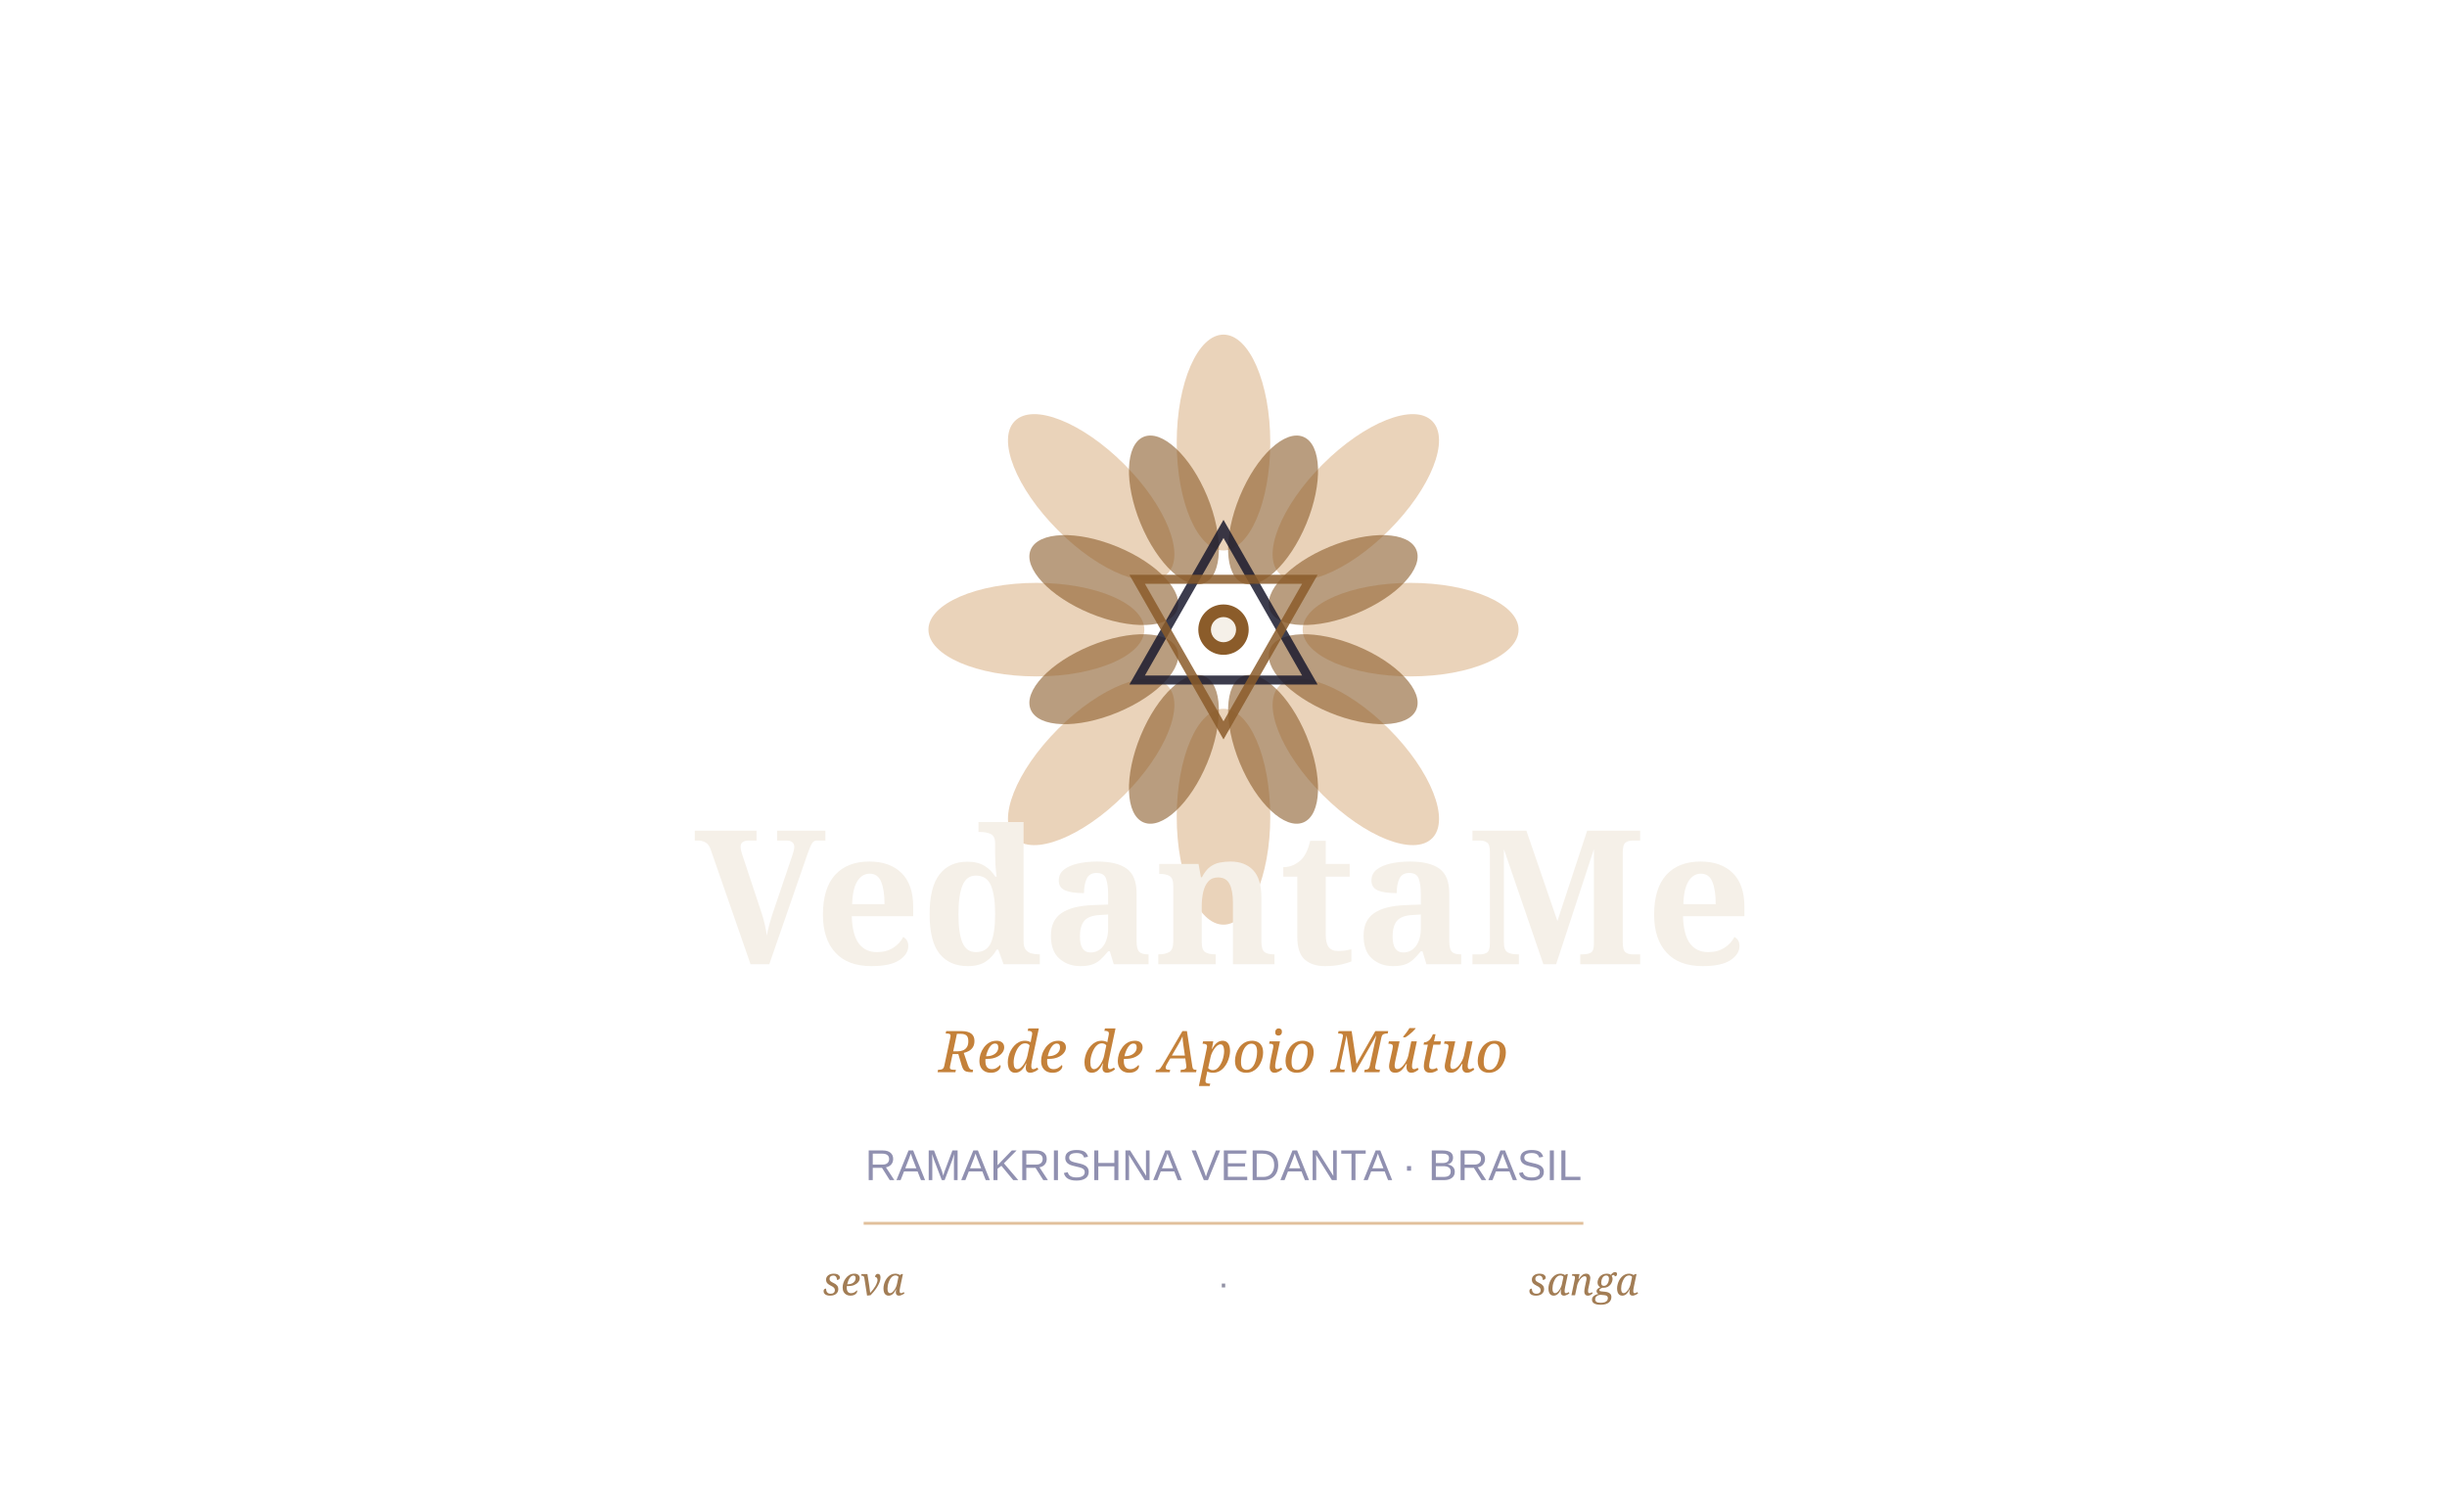
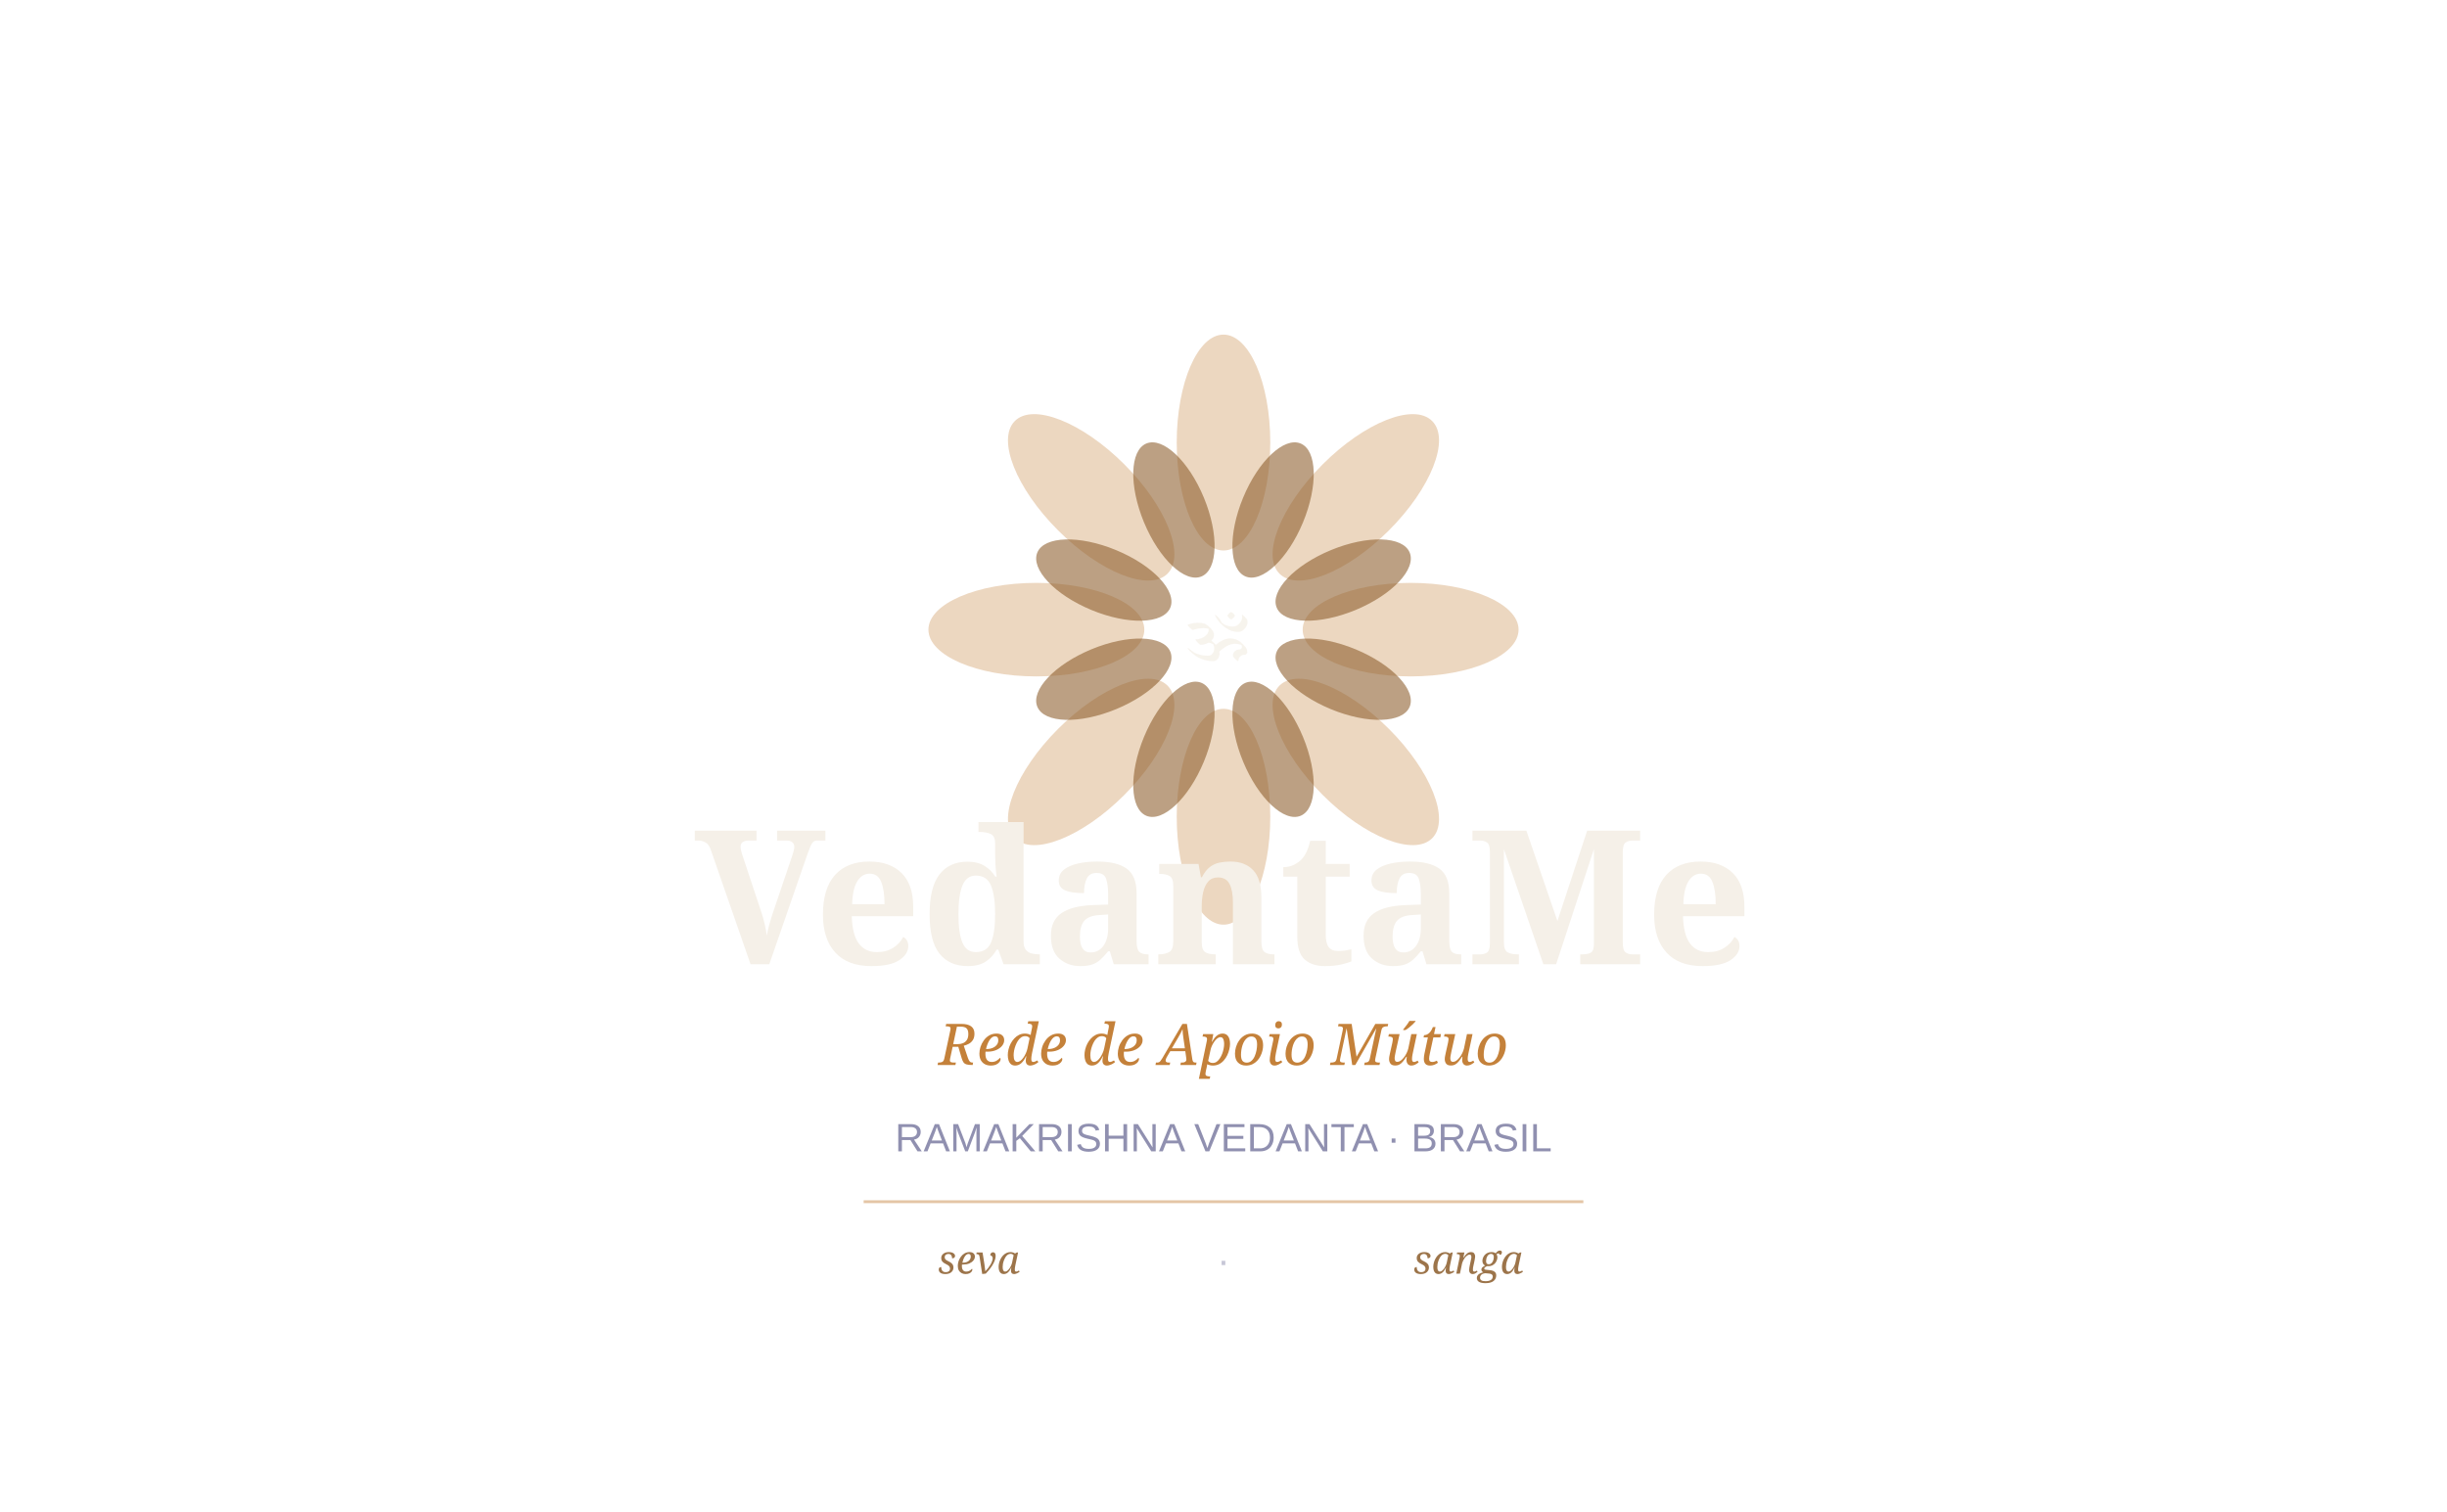
- <svg xmlns="http://www.w3.org/2000/svg" width="100%" viewBox="0 0 680 420">
+ <svg xmlns="http://www.w3.org/2000/svg" viewBox="0 0 680 420" width="100%">
  <defs>
    
  </defs>
-   <g transform="translate(340, 175)" style="fill:rgb(0, 0, 0);stroke:none;color:rgb(255, 255, 255);stroke-width:1px;stroke-linecap:butt;stroke-linejoin:miter;opacity:1;font-family:&quot;Anthropic Sans&quot;, -apple-system, BlinkMacSystemFont, &quot;Segoe UI&quot;, sans-serif;font-size:16px;font-weight:400;text-anchor:start;dominant-baseline:auto">
-     <ellipse cx="0" cy="-52" rx="13" ry="30" fill="#C4813A" opacity="0.35" transform="rotate(0)" style="fill:rgb(196, 129, 58);stroke:none;color:rgb(255, 255, 255);stroke-width:1px;stroke-linecap:butt;stroke-linejoin:miter;opacity:0.35;font-family:&quot;Anthropic Sans&quot;, -apple-system, BlinkMacSystemFont, &quot;Segoe UI&quot;, sans-serif;font-size:16px;font-weight:400;text-anchor:start;dominant-baseline:auto" />
-     <ellipse cx="0" cy="-52" rx="13" ry="30" fill="#C4813A" opacity="0.35" transform="rotate(45)" style="fill:rgb(196, 129, 58);stroke:none;color:rgb(255, 255, 255);stroke-width:1px;stroke-linecap:butt;stroke-linejoin:miter;opacity:0.35;font-family:&quot;Anthropic Sans&quot;, -apple-system, BlinkMacSystemFont, &quot;Segoe UI&quot;, sans-serif;font-size:16px;font-weight:400;text-anchor:start;dominant-baseline:auto" />
-     <ellipse cx="0" cy="-52" rx="13" ry="30" fill="#C4813A" opacity="0.35" transform="rotate(90)" style="fill:rgb(196, 129, 58);stroke:none;color:rgb(255, 255, 255);stroke-width:1px;stroke-linecap:butt;stroke-linejoin:miter;opacity:0.35;font-family:&quot;Anthropic Sans&quot;, -apple-system, BlinkMacSystemFont, &quot;Segoe UI&quot;, sans-serif;font-size:16px;font-weight:400;text-anchor:start;dominant-baseline:auto" />
-     <ellipse cx="0" cy="-52" rx="13" ry="30" fill="#C4813A" opacity="0.35" transform="rotate(135)" style="fill:rgb(196, 129, 58);stroke:none;color:rgb(255, 255, 255);stroke-width:1px;stroke-linecap:butt;stroke-linejoin:miter;opacity:0.35;font-family:&quot;Anthropic Sans&quot;, -apple-system, BlinkMacSystemFont, &quot;Segoe UI&quot;, sans-serif;font-size:16px;font-weight:400;text-anchor:start;dominant-baseline:auto" />
-     <ellipse cx="0" cy="-52" rx="13" ry="30" fill="#C4813A" opacity="0.35" transform="rotate(180)" style="fill:rgb(196, 129, 58);stroke:none;color:rgb(255, 255, 255);stroke-width:1px;stroke-linecap:butt;stroke-linejoin:miter;opacity:0.35;font-family:&quot;Anthropic Sans&quot;, -apple-system, BlinkMacSystemFont, &quot;Segoe UI&quot;, sans-serif;font-size:16px;font-weight:400;text-anchor:start;dominant-baseline:auto" />
-     <ellipse cx="0" cy="-52" rx="13" ry="30" fill="#C4813A" opacity="0.35" transform="rotate(225)" style="fill:rgb(196, 129, 58);stroke:none;color:rgb(255, 255, 255);stroke-width:1px;stroke-linecap:butt;stroke-linejoin:miter;opacity:0.35;font-family:&quot;Anthropic Sans&quot;, -apple-system, BlinkMacSystemFont, &quot;Segoe UI&quot;, sans-serif;font-size:16px;font-weight:400;text-anchor:start;dominant-baseline:auto" />
-     <ellipse cx="0" cy="-52" rx="13" ry="30" fill="#C4813A" opacity="0.35" transform="rotate(270)" style="fill:rgb(196, 129, 58);stroke:none;color:rgb(255, 255, 255);stroke-width:1px;stroke-linecap:butt;stroke-linejoin:miter;opacity:0.35;font-family:&quot;Anthropic Sans&quot;, -apple-system, BlinkMacSystemFont, &quot;Segoe UI&quot;, sans-serif;font-size:16px;font-weight:400;text-anchor:start;dominant-baseline:auto" />
-     <ellipse cx="0" cy="-52" rx="13" ry="30" fill="#C4813A" opacity="0.35" transform="rotate(315)" style="fill:rgb(196, 129, 58);stroke:none;color:rgb(255, 255, 255);stroke-width:1px;stroke-linecap:butt;stroke-linejoin:miter;opacity:0.35;font-family:&quot;Anthropic Sans&quot;, -apple-system, BlinkMacSystemFont, &quot;Segoe UI&quot;, sans-serif;font-size:16px;font-weight:400;text-anchor:start;dominant-baseline:auto" />
-     <ellipse cx="0" cy="-36" rx="10" ry="22" fill="#8B5C2A" opacity="0.6" transform="rotate(22.5)" style="fill:rgb(139, 92, 42);stroke:none;color:rgb(255, 255, 255);stroke-width:1px;stroke-linecap:butt;stroke-linejoin:miter;opacity:0.6;font-family:&quot;Anthropic Sans&quot;, -apple-system, BlinkMacSystemFont, &quot;Segoe UI&quot;, sans-serif;font-size:16px;font-weight:400;text-anchor:start;dominant-baseline:auto" />
-     <ellipse cx="0" cy="-36" rx="10" ry="22" fill="#8B5C2A" opacity="0.6" transform="rotate(67.5)" style="fill:rgb(139, 92, 42);stroke:none;color:rgb(255, 255, 255);stroke-width:1px;stroke-linecap:butt;stroke-linejoin:miter;opacity:0.6;font-family:&quot;Anthropic Sans&quot;, -apple-system, BlinkMacSystemFont, &quot;Segoe UI&quot;, sans-serif;font-size:16px;font-weight:400;text-anchor:start;dominant-baseline:auto" />
-     <ellipse cx="0" cy="-36" rx="10" ry="22" fill="#8B5C2A" opacity="0.6" transform="rotate(112.5)" style="fill:rgb(139, 92, 42);stroke:none;color:rgb(255, 255, 255);stroke-width:1px;stroke-linecap:butt;stroke-linejoin:miter;opacity:0.6;font-family:&quot;Anthropic Sans&quot;, -apple-system, BlinkMacSystemFont, &quot;Segoe UI&quot;, sans-serif;font-size:16px;font-weight:400;text-anchor:start;dominant-baseline:auto" />
-     <ellipse cx="0" cy="-36" rx="10" ry="22" fill="#8B5C2A" opacity="0.6" transform="rotate(157.5)" style="fill:rgb(139, 92, 42);stroke:none;color:rgb(255, 255, 255);stroke-width:1px;stroke-linecap:butt;stroke-linejoin:miter;opacity:0.6;font-family:&quot;Anthropic Sans&quot;, -apple-system, BlinkMacSystemFont, &quot;Segoe UI&quot;, sans-serif;font-size:16px;font-weight:400;text-anchor:start;dominant-baseline:auto" />
-     <ellipse cx="0" cy="-36" rx="10" ry="22" fill="#8B5C2A" opacity="0.6" transform="rotate(202.5)" style="fill:rgb(139, 92, 42);stroke:none;color:rgb(255, 255, 255);stroke-width:1px;stroke-linecap:butt;stroke-linejoin:miter;opacity:0.6;font-family:&quot;Anthropic Sans&quot;, -apple-system, BlinkMacSystemFont, &quot;Segoe UI&quot;, sans-serif;font-size:16px;font-weight:400;text-anchor:start;dominant-baseline:auto" />
-     <ellipse cx="0" cy="-36" rx="10" ry="22" fill="#8B5C2A" opacity="0.6" transform="rotate(247.5)" style="fill:rgb(139, 92, 42);stroke:none;color:rgb(255, 255, 255);stroke-width:1px;stroke-linecap:butt;stroke-linejoin:miter;opacity:0.6;font-family:&quot;Anthropic Sans&quot;, -apple-system, BlinkMacSystemFont, &quot;Segoe UI&quot;, sans-serif;font-size:16px;font-weight:400;text-anchor:start;dominant-baseline:auto" />
-     <ellipse cx="0" cy="-36" rx="10" ry="22" fill="#8B5C2A" opacity="0.6" transform="rotate(292.5)" style="fill:rgb(139, 92, 42);stroke:none;color:rgb(255, 255, 255);stroke-width:1px;stroke-linecap:butt;stroke-linejoin:miter;opacity:0.6;font-family:&quot;Anthropic Sans&quot;, -apple-system, BlinkMacSystemFont, &quot;Segoe UI&quot;, sans-serif;font-size:16px;font-weight:400;text-anchor:start;dominant-baseline:auto" />
-     <ellipse cx="0" cy="-36" rx="10" ry="22" fill="#8B5C2A" opacity="0.6" transform="rotate(337.5)" style="fill:rgb(139, 92, 42);stroke:none;color:rgb(255, 255, 255);stroke-width:1px;stroke-linecap:butt;stroke-linejoin:miter;opacity:0.6;font-family:&quot;Anthropic Sans&quot;, -apple-system, BlinkMacSystemFont, &quot;Segoe UI&quot;, sans-serif;font-size:16px;font-weight:400;text-anchor:start;dominant-baseline:auto" />
-     <polygon points="0,-28 24,14 -24,14" fill="none" stroke="#1A1A2E" stroke-width="2.5" opacity="0.85" style="fill:none;stroke:rgb(26, 26, 46);color:rgb(255, 255, 255);stroke-width:2.5px;stroke-linecap:butt;stroke-linejoin:miter;opacity:0.85;font-family:&quot;Anthropic Sans&quot;, -apple-system, BlinkMacSystemFont, &quot;Segoe UI&quot;, sans-serif;font-size:16px;font-weight:400;text-anchor:start;dominant-baseline:auto" />
-     <polygon points="0,28 24,-14 -24,-14" fill="none" stroke="#8B5C2A" stroke-width="2.5" opacity="0.85" style="fill:none;stroke:rgb(139, 92, 42);color:rgb(255, 255, 255);stroke-width:2.5px;stroke-linecap:butt;stroke-linejoin:miter;opacity:0.85;font-family:&quot;Anthropic Sans&quot;, -apple-system, BlinkMacSystemFont, &quot;Segoe UI&quot;, sans-serif;font-size:16px;font-weight:400;text-anchor:start;dominant-baseline:auto" />
-     <circle cx="0" cy="0" r="7" fill="#8B5C2A" style="fill:rgb(139, 92, 42);stroke:none;color:rgb(255, 255, 255);stroke-width:1px;stroke-linecap:butt;stroke-linejoin:miter;opacity:1;font-family:&quot;Anthropic Sans&quot;, -apple-system, BlinkMacSystemFont, &quot;Segoe UI&quot;, sans-serif;font-size:16px;font-weight:400;text-anchor:start;dominant-baseline:auto" />
-     <circle cx="0" cy="0" r="3.5" fill="#F5F0E8" style="fill:rgb(245, 240, 232);stroke:none;color:rgb(255, 255, 255);stroke-width:1px;stroke-linecap:butt;stroke-linejoin:miter;opacity:1;font-family:&quot;Anthropic Sans&quot;, -apple-system, BlinkMacSystemFont, &quot;Segoe UI&quot;, sans-serif;font-size:16px;font-weight:400;text-anchor:start;dominant-baseline:auto" />
+   <g style="fill:rgb(0, 0, 0);stroke:none;color:rgb(255, 255, 255);stroke-width:1px;stroke-linecap:butt;stroke-linejoin:miter;opacity:1;font-family:&quot;Anthropic Sans&quot;, -apple-system, BlinkMacSystemFont, &quot;Segoe UI&quot;, sans-serif;font-size:16px;font-weight:400;text-anchor:start;dominant-baseline:auto">
+     <ellipse cx="340" cy="123" rx="13" ry="30" fill="#C4813A" opacity="0.32" transform="rotate(0   340 175)" style="fill:rgb(196, 129, 58);stroke:none;color:rgb(255, 255, 255);stroke-width:1px;stroke-linecap:butt;stroke-linejoin:miter;opacity:0.32;font-family:&quot;Anthropic Sans&quot;, -apple-system, BlinkMacSystemFont, &quot;Segoe UI&quot;, sans-serif;font-size:16px;font-weight:400;text-anchor:start;dominant-baseline:auto" />
+     <ellipse cx="340" cy="123" rx="13" ry="30" fill="#C4813A" opacity="0.32" transform="rotate(45  340 175)" style="fill:rgb(196, 129, 58);stroke:none;color:rgb(255, 255, 255);stroke-width:1px;stroke-linecap:butt;stroke-linejoin:miter;opacity:0.32;font-family:&quot;Anthropic Sans&quot;, -apple-system, BlinkMacSystemFont, &quot;Segoe UI&quot;, sans-serif;font-size:16px;font-weight:400;text-anchor:start;dominant-baseline:auto" />
+     <ellipse cx="340" cy="123" rx="13" ry="30" fill="#C4813A" opacity="0.32" transform="rotate(90  340 175)" style="fill:rgb(196, 129, 58);stroke:none;color:rgb(255, 255, 255);stroke-width:1px;stroke-linecap:butt;stroke-linejoin:miter;opacity:0.32;font-family:&quot;Anthropic Sans&quot;, -apple-system, BlinkMacSystemFont, &quot;Segoe UI&quot;, sans-serif;font-size:16px;font-weight:400;text-anchor:start;dominant-baseline:auto" />
+     <ellipse cx="340" cy="123" rx="13" ry="30" fill="#C4813A" opacity="0.32" transform="rotate(135 340 175)" style="fill:rgb(196, 129, 58);stroke:none;color:rgb(255, 255, 255);stroke-width:1px;stroke-linecap:butt;stroke-linejoin:miter;opacity:0.32;font-family:&quot;Anthropic Sans&quot;, -apple-system, BlinkMacSystemFont, &quot;Segoe UI&quot;, sans-serif;font-size:16px;font-weight:400;text-anchor:start;dominant-baseline:auto" />
+     <ellipse cx="340" cy="123" rx="13" ry="30" fill="#C4813A" opacity="0.32" transform="rotate(180 340 175)" style="fill:rgb(196, 129, 58);stroke:none;color:rgb(255, 255, 255);stroke-width:1px;stroke-linecap:butt;stroke-linejoin:miter;opacity:0.32;font-family:&quot;Anthropic Sans&quot;, -apple-system, BlinkMacSystemFont, &quot;Segoe UI&quot;, sans-serif;font-size:16px;font-weight:400;text-anchor:start;dominant-baseline:auto" />
+     <ellipse cx="340" cy="123" rx="13" ry="30" fill="#C4813A" opacity="0.32" transform="rotate(225 340 175)" style="fill:rgb(196, 129, 58);stroke:none;color:rgb(255, 255, 255);stroke-width:1px;stroke-linecap:butt;stroke-linejoin:miter;opacity:0.32;font-family:&quot;Anthropic Sans&quot;, -apple-system, BlinkMacSystemFont, &quot;Segoe UI&quot;, sans-serif;font-size:16px;font-weight:400;text-anchor:start;dominant-baseline:auto" />
+     <ellipse cx="340" cy="123" rx="13" ry="30" fill="#C4813A" opacity="0.32" transform="rotate(270 340 175)" style="fill:rgb(196, 129, 58);stroke:none;color:rgb(255, 255, 255);stroke-width:1px;stroke-linecap:butt;stroke-linejoin:miter;opacity:0.32;font-family:&quot;Anthropic Sans&quot;, -apple-system, BlinkMacSystemFont, &quot;Segoe UI&quot;, sans-serif;font-size:16px;font-weight:400;text-anchor:start;dominant-baseline:auto" />
+     <ellipse cx="340" cy="123" rx="13" ry="30" fill="#C4813A" opacity="0.32" transform="rotate(315 340 175)" style="fill:rgb(196, 129, 58);stroke:none;color:rgb(255, 255, 255);stroke-width:1px;stroke-linecap:butt;stroke-linejoin:miter;opacity:0.32;font-family:&quot;Anthropic Sans&quot;, -apple-system, BlinkMacSystemFont, &quot;Segoe UI&quot;, sans-serif;font-size:16px;font-weight:400;text-anchor:start;dominant-baseline:auto" />
+   </g>
+   <g style="fill:rgb(0, 0, 0);stroke:none;color:rgb(255, 255, 255);stroke-width:1px;stroke-linecap:butt;stroke-linejoin:miter;opacity:1;font-family:&quot;Anthropic Sans&quot;, -apple-system, BlinkMacSystemFont, &quot;Segoe UI&quot;, sans-serif;font-size:16px;font-weight:400;text-anchor:start;dominant-baseline:auto">
+     <ellipse cx="340" cy="139" rx="9" ry="20" fill="#8B5C2A" opacity="0.58" transform="rotate(22.5  340 175)" style="fill:rgb(139, 92, 42);stroke:none;color:rgb(255, 255, 255);stroke-width:1px;stroke-linecap:butt;stroke-linejoin:miter;opacity:0.58;font-family:&quot;Anthropic Sans&quot;, -apple-system, BlinkMacSystemFont, &quot;Segoe UI&quot;, sans-serif;font-size:16px;font-weight:400;text-anchor:start;dominant-baseline:auto" />
+     <ellipse cx="340" cy="139" rx="9" ry="20" fill="#8B5C2A" opacity="0.58" transform="rotate(67.5  340 175)" style="fill:rgb(139, 92, 42);stroke:none;color:rgb(255, 255, 255);stroke-width:1px;stroke-linecap:butt;stroke-linejoin:miter;opacity:0.58;font-family:&quot;Anthropic Sans&quot;, -apple-system, BlinkMacSystemFont, &quot;Segoe UI&quot;, sans-serif;font-size:16px;font-weight:400;text-anchor:start;dominant-baseline:auto" />
+     <ellipse cx="340" cy="139" rx="9" ry="20" fill="#8B5C2A" opacity="0.58" transform="rotate(112.5 340 175)" style="fill:rgb(139, 92, 42);stroke:none;color:rgb(255, 255, 255);stroke-width:1px;stroke-linecap:butt;stroke-linejoin:miter;opacity:0.58;font-family:&quot;Anthropic Sans&quot;, -apple-system, BlinkMacSystemFont, &quot;Segoe UI&quot;, sans-serif;font-size:16px;font-weight:400;text-anchor:start;dominant-baseline:auto" />
+     <ellipse cx="340" cy="139" rx="9" ry="20" fill="#8B5C2A" opacity="0.58" transform="rotate(157.5 340 175)" style="fill:rgb(139, 92, 42);stroke:none;color:rgb(255, 255, 255);stroke-width:1px;stroke-linecap:butt;stroke-linejoin:miter;opacity:0.58;font-family:&quot;Anthropic Sans&quot;, -apple-system, BlinkMacSystemFont, &quot;Segoe UI&quot;, sans-serif;font-size:16px;font-weight:400;text-anchor:start;dominant-baseline:auto" />
+     <ellipse cx="340" cy="139" rx="9" ry="20" fill="#8B5C2A" opacity="0.58" transform="rotate(202.5 340 175)" style="fill:rgb(139, 92, 42);stroke:none;color:rgb(255, 255, 255);stroke-width:1px;stroke-linecap:butt;stroke-linejoin:miter;opacity:0.58;font-family:&quot;Anthropic Sans&quot;, -apple-system, BlinkMacSystemFont, &quot;Segoe UI&quot;, sans-serif;font-size:16px;font-weight:400;text-anchor:start;dominant-baseline:auto" />
+     <ellipse cx="340" cy="139" rx="9" ry="20" fill="#8B5C2A" opacity="0.58" transform="rotate(247.5 340 175)" style="fill:rgb(139, 92, 42);stroke:none;color:rgb(255, 255, 255);stroke-width:1px;stroke-linecap:butt;stroke-linejoin:miter;opacity:0.58;font-family:&quot;Anthropic Sans&quot;, -apple-system, BlinkMacSystemFont, &quot;Segoe UI&quot;, sans-serif;font-size:16px;font-weight:400;text-anchor:start;dominant-baseline:auto" />
+     <ellipse cx="340" cy="139" rx="9" ry="20" fill="#8B5C2A" opacity="0.58" transform="rotate(292.5 340 175)" style="fill:rgb(139, 92, 42);stroke:none;color:rgb(255, 255, 255);stroke-width:1px;stroke-linecap:butt;stroke-linejoin:miter;opacity:0.58;font-family:&quot;Anthropic Sans&quot;, -apple-system, BlinkMacSystemFont, &quot;Segoe UI&quot;, sans-serif;font-size:16px;font-weight:400;text-anchor:start;dominant-baseline:auto" />
+     <ellipse cx="340" cy="139" rx="9" ry="20" fill="#8B5C2A" opacity="0.58" transform="rotate(337.5 340 175)" style="fill:rgb(139, 92, 42);stroke:none;color:rgb(255, 255, 255);stroke-width:1px;stroke-linecap:butt;stroke-linejoin:miter;opacity:0.58;font-family:&quot;Anthropic Sans&quot;, -apple-system, BlinkMacSystemFont, &quot;Segoe UI&quot;, sans-serif;font-size:16px;font-weight:400;text-anchor:start;dominant-baseline:auto" />
+   </g>
+   <g style="fill:rgb(0, 0, 0);stroke:none;color:rgb(255, 255, 255);stroke-width:1px;stroke-linecap:butt;stroke-linejoin:miter;opacity:0.899;font-family:&quot;Anthropic Sans&quot;, -apple-system, BlinkMacSystemFont, &quot;Segoe UI&quot;, sans-serif;font-size:16px;font-weight:400;text-anchor:start;dominant-baseline:auto">
+     <text x="340" y="183" text-anchor="middle" font-family="Georgia, 'Times New Roman', serif" font-size="19" font-weight="400" fill="#1A1A2E" opacity="0.82" style="fill:rgb(245, 240, 232);stroke:none;color:rgb(255, 255, 255);stroke-width:1px;stroke-linecap:butt;stroke-linejoin:miter;opacity:0.82;font-family:Georgia, &quot;Times New Roman&quot;, serif;font-size:19px;font-weight:400;text-anchor:middle;dominant-baseline:auto">ॐ</text>
  </g>
  <text x="340" y="268" text-anchor="middle" style="fill:rgb(245, 240, 232);stroke:none;color:rgb(255, 255, 255);stroke-width:1px;stroke-linecap:butt;stroke-linejoin:miter;opacity:1;font-family:Georgia, serif;font-size:52px;font-weight:700;text-anchor:middle;dominant-baseline:auto">VedantaMe</text>
-   <text x="340" y="298" text-anchor="middle" style="fill:rgb(196, 129, 58);stroke:none;color:rgb(255, 255, 255);stroke-width:1px;stroke-linecap:butt;stroke-linejoin:miter;opacity:1;font-family:Georgia, serif;font-size:16px;font-weight:400;font-style:italic;text-anchor:middle;dominant-baseline:auto">Rede de Apoio Mútuo</text>
-   <text x="340" y="328" text-anchor="middle" style="fill:rgb(144, 144, 176);stroke:none;color:rgb(255, 255, 255);stroke-width:1px;stroke-linecap:butt;stroke-linejoin:miter;opacity:1;font-family:Arial, sans-serif;font-size:12px;font-weight:400;text-anchor:middle;dominant-baseline:auto">RAMAKRISHNA VEDANTA · BRASIL</text>
-   <line x1="240" y1="340" x2="440" y2="340" stroke="#C4813A" stroke-width="0.8" opacity="0.5" style="fill:rgb(0, 0, 0);stroke:rgb(196, 129, 58);color:rgb(255, 255, 255);stroke-width:0.8px;stroke-linecap:butt;stroke-linejoin:miter;opacity:0.5;font-family:&quot;Anthropic Sans&quot;, -apple-system, BlinkMacSystemFont, &quot;Segoe UI&quot;, sans-serif;font-size:16px;font-weight:400;text-anchor:start;dominant-baseline:auto" />
-   <text x="240" y="360" text-anchor="middle" font-family="Georgia, serif" font-size="11" font-style="italic" fill="#8B5C2A" opacity="0.8" style="fill:rgb(139, 92, 42);stroke:none;color:rgb(255, 255, 255);stroke-width:1px;stroke-linecap:butt;stroke-linejoin:miter;opacity:0.8;font-family:Georgia, serif;font-size:11px;font-weight:400;font-style:italic;text-anchor:middle;dominant-baseline:auto">seva</text>
-   <text x="340" y="360" text-anchor="middle" font-family="Arial, sans-serif" font-size="10" fill="#4A4A6A" opacity="0.6" style="fill:rgb(74, 74, 106);stroke:none;color:rgb(255, 255, 255);stroke-width:1px;stroke-linecap:butt;stroke-linejoin:miter;opacity:0.6;font-family:Arial, sans-serif;font-size:10px;font-weight:400;text-anchor:middle;dominant-baseline:auto">·</text>
-   <text x="440" y="360" text-anchor="middle" font-family="Georgia, serif" font-size="11" font-style="italic" fill="#8B5C2A" opacity="0.8" style="fill:rgb(139, 92, 42);stroke:none;color:rgb(255, 255, 255);stroke-width:1px;stroke-linecap:butt;stroke-linejoin:miter;opacity:0.8;font-family:Georgia, serif;font-size:11px;font-weight:400;font-style:italic;text-anchor:middle;dominant-baseline:auto">sanga</text>
+   <text x="340" y="296" text-anchor="middle" style="fill:rgb(196, 129, 58);stroke:none;color:rgb(255, 255, 255);stroke-width:1px;stroke-linecap:butt;stroke-linejoin:miter;opacity:1;font-family:Georgia, serif;font-size:16px;font-weight:400;font-style:italic;text-anchor:middle;dominant-baseline:auto">Rede de Apoio Mútuo</text>
+   <text x="340" y="320" text-anchor="middle" style="fill:rgb(144, 144, 176);stroke:none;color:rgb(255, 255, 255);stroke-width:1px;stroke-linecap:butt;stroke-linejoin:miter;opacity:1;font-family:Arial, sans-serif;font-size:11px;font-weight:400;text-anchor:middle;dominant-baseline:auto">RAMAKRISHNA VEDANTA · BRASIL</text>
+   <line x1="240" y1="334" x2="440" y2="334" stroke="#C4813A" stroke-width="0.8" opacity="0.45" style="fill:rgb(0, 0, 0);stroke:rgb(196, 129, 58);color:rgb(255, 255, 255);stroke-width:0.8px;stroke-linecap:butt;stroke-linejoin:miter;opacity:0.45;font-family:&quot;Anthropic Sans&quot;, -apple-system, BlinkMacSystemFont, &quot;Segoe UI&quot;, sans-serif;font-size:16px;font-weight:400;text-anchor:start;dominant-baseline:auto" />
+   <text x="272" y="354" text-anchor="middle" style="fill:rgb(139, 92, 42);stroke:none;color:rgb(255, 255, 255);stroke-width:1px;stroke-linecap:butt;stroke-linejoin:miter;opacity:0.85;font-family:Georgia, serif;font-size:11px;font-weight:400;font-style:italic;text-anchor:middle;dominant-baseline:auto">seva</text>
+   <text x="340" y="354" text-anchor="middle" opacity="0.5" style="fill:rgb(144, 144, 176);stroke:none;color:rgb(255, 255, 255);stroke-width:1px;stroke-linecap:butt;stroke-linejoin:miter;opacity:0.5;font-family:Arial, sans-serif;font-size:11px;font-weight:400;text-anchor:middle;dominant-baseline:auto">·</text>
+   <text x="408" y="354" text-anchor="middle" style="fill:rgb(139, 92, 42);stroke:none;color:rgb(255, 255, 255);stroke-width:1px;stroke-linecap:butt;stroke-linejoin:miter;opacity:0.85;font-family:Georgia, serif;font-size:11px;font-weight:400;font-style:italic;text-anchor:middle;dominant-baseline:auto">sanga</text>
</svg>
